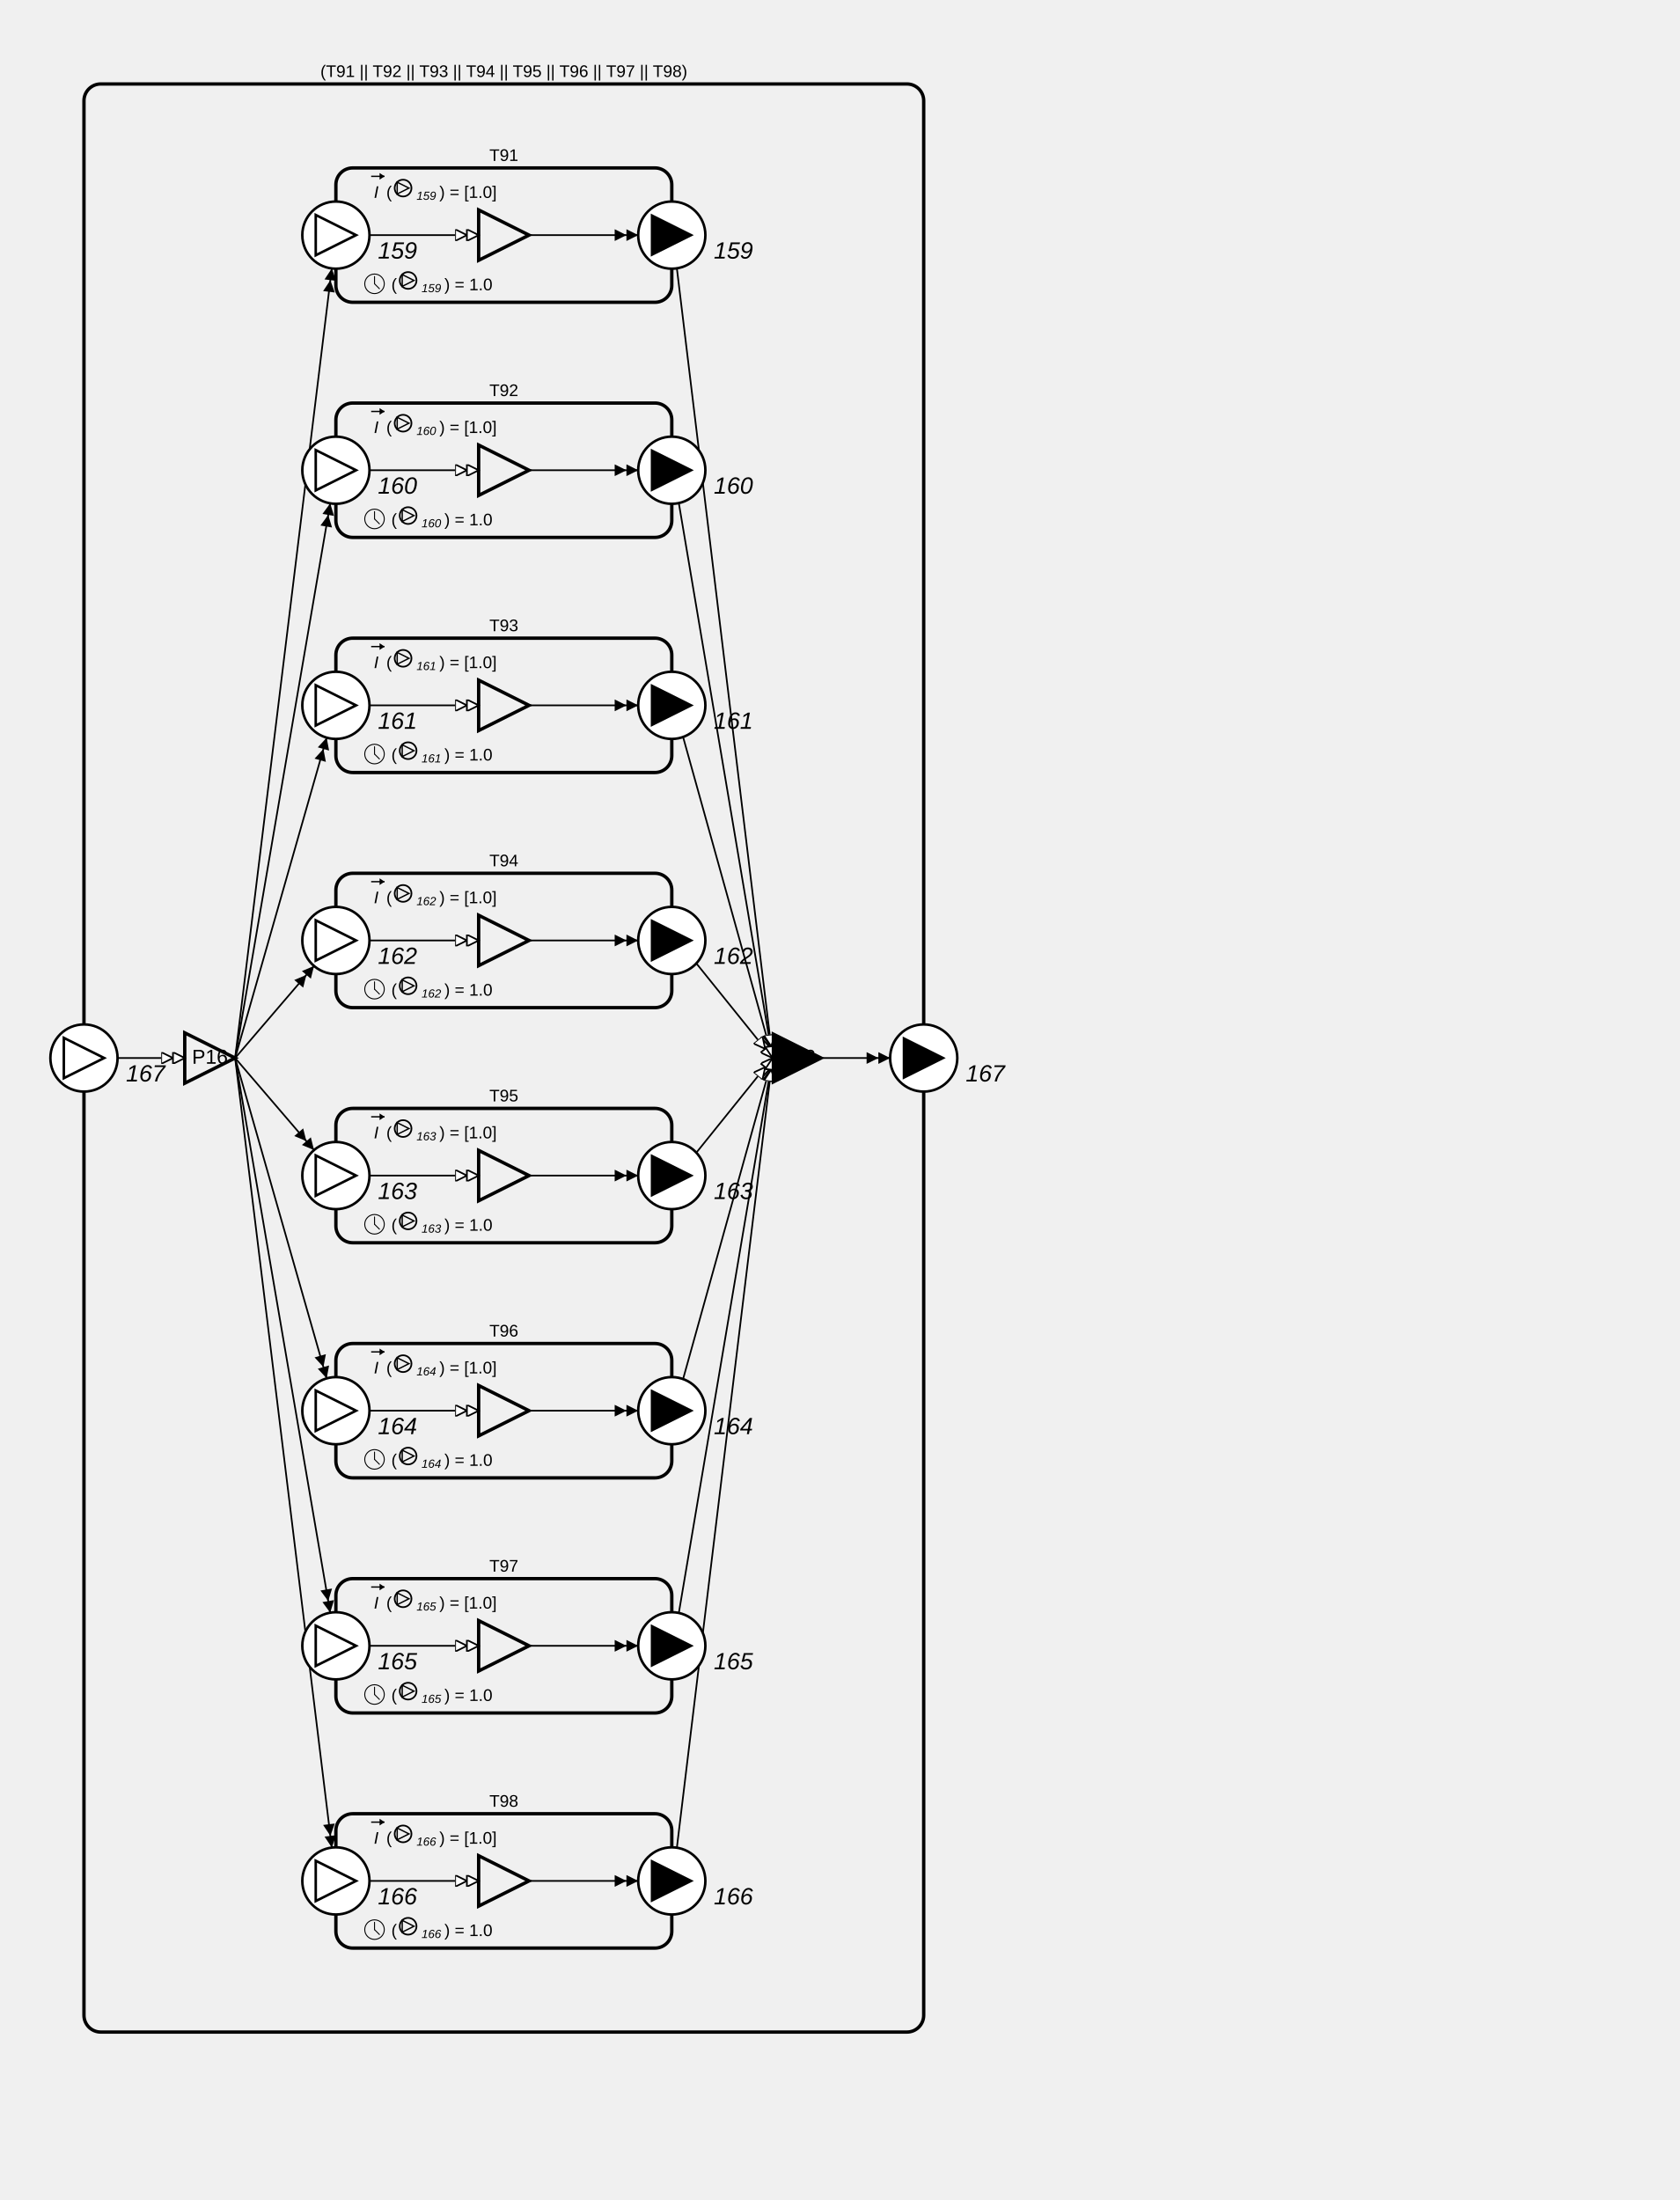
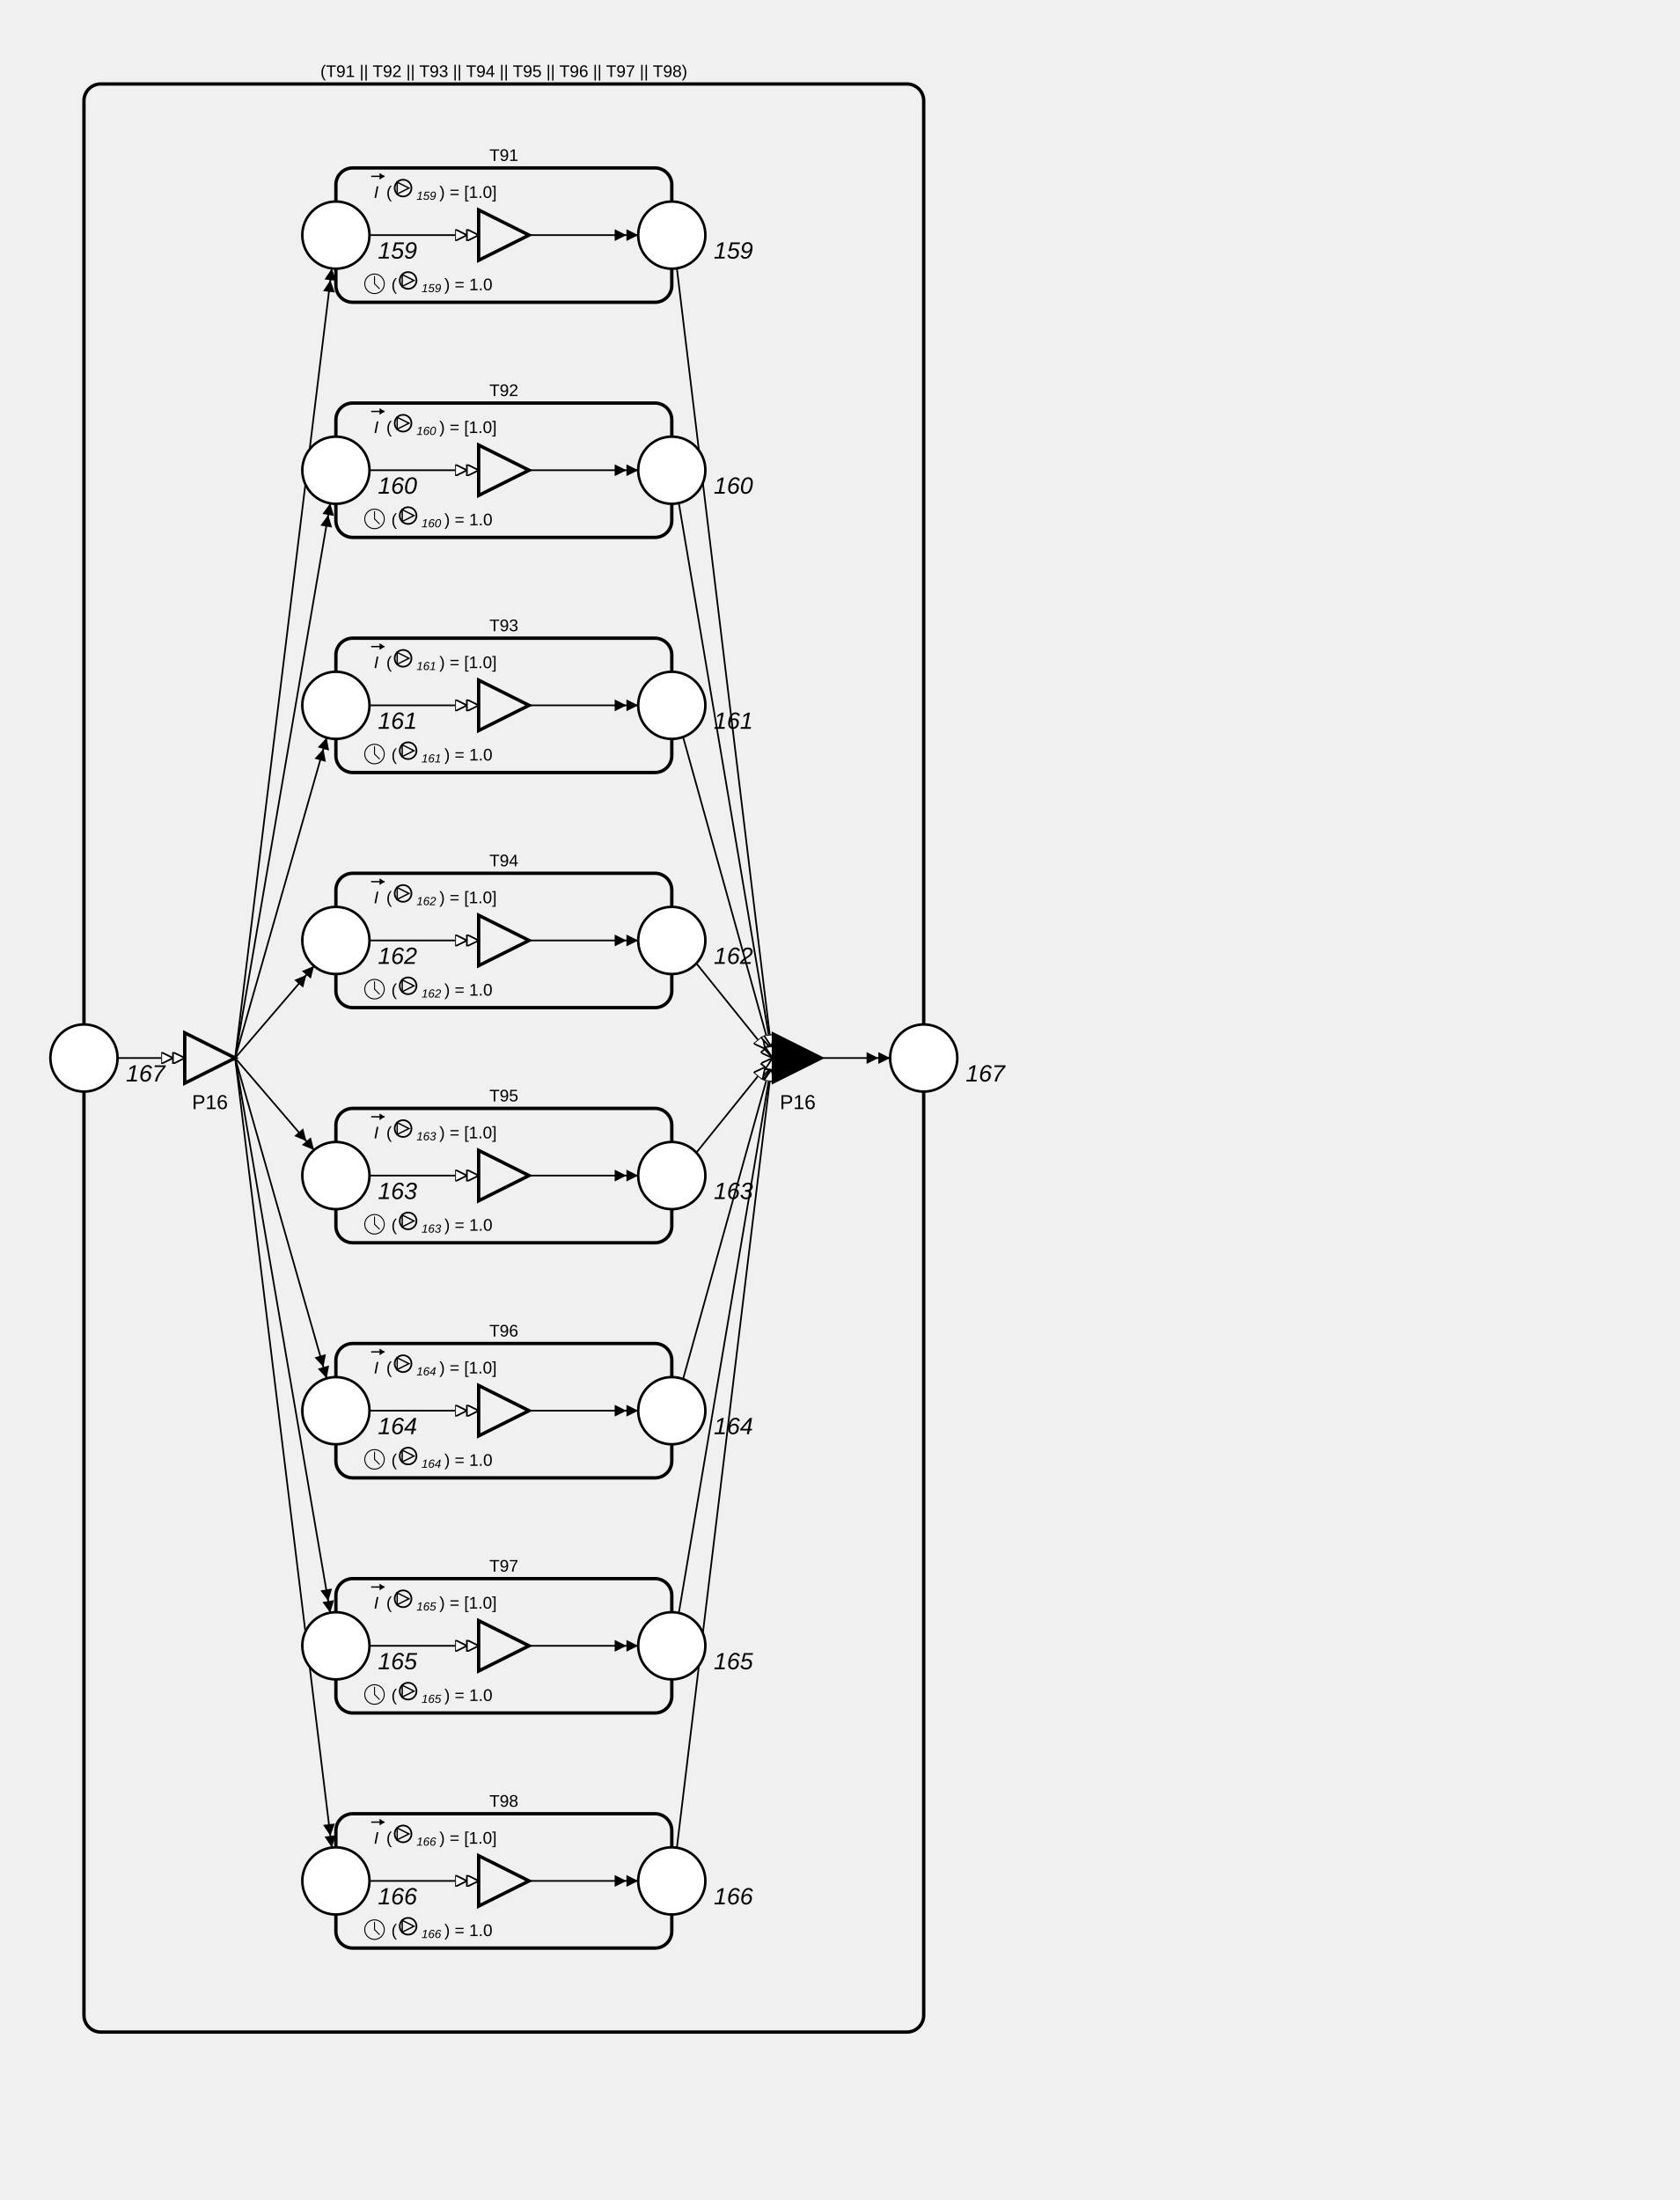
<svg xmlns="http://www.w3.org/2000/svg" width="1000" height="1310" viewBox="0 0 1000 1310">
  <style>
  .place { fill: white; stroke: black; stroke-width: 1.5; }
  .place.token { fill: rgba(0, 0, 0, 0.12); }
  .transition { fill: white; stroke: black; stroke-width: 1.5; }
  .region { fill: none; stroke: black; stroke-width: 2; rx: 10; }
  .arc { fill: none; stroke: black; stroke-width: 1; marker-end: url(#doubleArrowhead); }
  .arc-white { fill: none; stroke: black; stroke-width: 1; marker-end: url(#doubleArrowheadWhite); }
  .label { font-family: Arial; font-size: 12px; text-anchor: middle; dominant-baseline: middle; }
</style>
  <defs>
    <marker id="doubleArrowhead" markerWidth="15" markerHeight="7" refX="14" refY="3.5" orient="auto">
      <polygon points="0 0, 7 3.5, 0 7" fill="black" />
      <polygon points="7 0, 14 3.5, 7 7" fill="black" />
    </marker>
    <marker id="doubleArrowheadWhite" markerWidth="15" markerHeight="7" refX="14" refY="3.5" orient="auto">
      <polygon points="0 0, 7 3.5, 0 7" fill="white" stroke="black" stroke-width="1" />
      <polygon points="7 0, 14 3.5, 7 7" fill="white" stroke="black" stroke-width="1" />
    </marker>
  </defs>
  <rect x="50" y="50" width="500" height="1160" rx="10" style="fill: none; stroke: black; stroke-width: 2; " />
  <text x="300.0" y="43" class="label" style="font-size: 10px;">(T91 || T92 || T93 || T94 || T95 || T96 || T97 || T98)</text>
  <rect x="200" y="100" width="200" height="80" rx="10" style="fill: none; stroke: black; stroke-width: 2; " />
  <text x="300.0" y="93" class="label" style="font-size: 10px;">T91</text>
  <rect x="200" y="240" width="200" height="80" rx="10" style="fill: none; stroke: black; stroke-width: 2; " />
  <text x="300.0" y="233" class="label" style="font-size: 10px;">T92</text>
  <rect x="200" y="380" width="200" height="80" rx="10" style="fill: none; stroke: black; stroke-width: 2; " />
  <text x="300.0" y="373" class="label" style="font-size: 10px;">T93</text>
  <rect x="200" y="520" width="200" height="80" rx="10" style="fill: none; stroke: black; stroke-width: 2; " />
  <text x="300.0" y="513" class="label" style="font-size: 10px;">T94</text>
  <rect x="200" y="660" width="200" height="80" rx="10" style="fill: none; stroke: black; stroke-width: 2; " />
  <text x="300.0" y="653" class="label" style="font-size: 10px;">T95</text>
  <rect x="200" y="800" width="200" height="80" rx="10" style="fill: none; stroke: black; stroke-width: 2; " />
  <text x="300.0" y="793" class="label" style="font-size: 10px;">T96</text>
  <rect x="200" y="940" width="200" height="80" rx="10" style="fill: none; stroke: black; stroke-width: 2; " />
  <text x="300.0" y="933" class="label" style="font-size: 10px;">T97</text>
  <rect x="200" y="1080" width="200" height="80" rx="10" style="fill: none; stroke: black; stroke-width: 2; " />
  <text x="300.0" y="1073" class="label" style="font-size: 10px;">T98</text>
+   <path d="M404.191,299.556 L460.0,630.0" class="arc-white" />
+   <path d="M140.0,630.0 L186.984,575.185" class="arc" />
+   <path d="M406.727,821.165 L460.0,630.0" class="arc-white" />
+   <path d="M315.0,700.0 L380.0,700.0" class="arc" />
+   <path d="M140.0,630.0 L196.621,299.712" class="arc" />
+   <path d="M404.191,960.444 L460.0,630.0" class="arc-white" />
+   <path d="M140.0,630.0 L194.506,820.77" class="arc" />
  <path d="M490.0,630.0 L530.0,630.0" class="arc" />
+   <path d="M140.0,630.0 L194.506,439.23" class="arc" />
+   <path d="M315.0,420.0 L380.0,420.0" class="arc" />
+   <path d="M315.0,560.0 L380.0,560.0" class="arc" />
+   <path d="M414.621,573.646 L460.0,630.0" class="arc-white" />
+   <path d="M315.0,1120.0 L380.0,1120.0" class="arc" />
+   <path d="M315.0,140.0 L380.0,140.0" class="arc" />
+   <path d="M406.727,438.835 L460.0,630.0" class="arc-white" />
+   <path d="M220.0,280.0 L285.0,280.0" class="arc-white" />
+   <path d="M220.0,140.0 L285.0,140.0" class="arc-white" />
+   <path d="M220.0,420.0 L285.0,420.0" class="arc-white" />
  <path d="M220.0,560.0 L285.0,560.0" class="arc-white" />
-   <path d="M220.0,420.0 L285.0,420.0" class="arc-white" />
-   <path d="M140.0,630.0 L196.621,299.712" class="arc" />
-   <path d="M140.0,630.0 L194.506,439.23" class="arc" />
+   <path d="M414.621,686.354 L460.0,630.0" class="arc-white" />
+   <path d="M70.0,630.0 L110.0,630.0" class="arc-white" />
+   <path d="M315.0,280.0 L380.0,280.0" class="arc" />
+   <path d="M220.0,840.0 L285.0,840.0" class="arc-white" />
+   <path d="M403.026,1100.23 L460.0,630.0" class="arc-white" />
+   <path d="M315.0,840.0 L380.0,840.0" class="arc" />
+   <path d="M315.0,980.0 L380.0,980.0" class="arc" />
+   <path d="M140.0,630.0 L197.569,1100.148" class="arc" />
+   <path d="M140.0,630.0 L197.569,159.852" class="arc" />
+   <path d="M220.0,980.0 L285.0,980.0" class="arc-white" />
+   <path d="M220.0,1120.0 L285.0,1120.0" class="arc-white" />
  <path d="M140.0,630.0 L186.984,684.815" class="arc" />
-   <path d="M315.0,1120.0 L380.0,1120.0" class="arc" />
-   <path d="M140.0,630.0 L197.569,1100.148" class="arc" />
-   <path d="M140.0,630.0 L194.506,820.77" class="arc" />
-   <path d="M406.727,821.165 L460.0,630.0" class="arc-white" />
-   <path d="M406.727,438.835 L460.0,630.0" class="arc-white" />
-   <path d="M404.191,960.444 L460.0,630.0" class="arc-white" />
-   <path d="M140.0,630.0 L186.984,575.185" class="arc" />
-   <path d="M404.191,299.556 L460.0,630.0" class="arc-white" />
  <path d="M140.0,630.0 L196.621,960.288" class="arc" />
  <path d="M220.0,700.0 L285.0,700.0" class="arc-white" />
-   <path d="M315.0,840.0 L380.0,840.0" class="arc" />
-   <path d="M315.0,980.0 L380.0,980.0" class="arc" />
-   <path d="M315.0,420.0 L380.0,420.0" class="arc" />
-   <path d="M414.621,573.646 L460.0,630.0" class="arc-white" />
-   <path d="M220.0,1120.0 L285.0,1120.0" class="arc-white" />
-   <path d="M70.0,630.0 L110.0,630.0" class="arc-white" />
-   <path d="M315.0,560.0 L380.0,560.0" class="arc" />
-   <path d="M220.0,840.0 L285.0,840.0" class="arc-white" />
-   <path d="M414.621,686.354 L460.0,630.0" class="arc-white" />
  <path d="M403.026,159.77 L460.0,630.0" class="arc-white" />
-   <path d="M220.0,140.0 L285.0,140.0" class="arc-white" />
-   <path d="M315.0,280.0 L380.0,280.0" class="arc" />
-   <path d="M315.0,700.0 L380.0,700.0" class="arc" />
-   <path d="M220.0,280.0 L285.0,280.0" class="arc-white" />
-   <path d="M140.0,630.0 L197.569,159.852" class="arc" />
-   <path d="M403.026,1100.23 L460.0,630.0" class="arc-white" />
-   <path d="M315.0,140.0 L380.0,140.0" class="arc" />
-   <path d="M220.0,980.0 L285.0,980.0" class="arc-white" />
+   <circle cx="200" cy="140.0" r="20" class="place" />
+   <text x="225" y="150.0" class="label" style="font-style: italic; font-size: 14px; text-anchor: start;">159</text>
+   <circle cx="200" cy="980.0" r="20" class="place" />
+   <text x="225" y="990.0" class="label" style="font-style: italic; font-size: 14px; text-anchor: start;">165</text>
+   <circle cx="200" cy="280.0" r="20" class="place" />
+   <text x="225" y="290.0" class="label" style="font-style: italic; font-size: 14px; text-anchor: start;">160</text>
+   <circle cx="400" cy="280.0" r="20" class="place" />
+   <text x="425" y="290.0" class="label" style="font-style: italic; font-size: 14px; text-anchor: start;">160</text>
+   <circle cx="400" cy="560.0" r="20" class="place" />
+   <text x="425" y="570.0" class="label" style="font-style: italic; font-size: 14px; text-anchor: start;">162</text>
+   <circle cx="400" cy="980.0" r="20" class="place" />
+   <text x="425" y="990.0" class="label" style="font-style: italic; font-size: 14px; text-anchor: start;">165</text>
+   <circle cx="50" cy="630.0" r="20" class="place" />
+   <text x="75" y="640.0" class="label" style="font-style: italic; font-size: 14px; text-anchor: start;">167</text>
+   <circle cx="200" cy="560.0" r="20" class="place" />
+   <text x="225" y="570.0" class="label" style="font-style: italic; font-size: 14px; text-anchor: start;">162</text>
+   <circle cx="400" cy="700.0" r="20" class="place" />
+   <text x="425" y="710.0" class="label" style="font-style: italic; font-size: 14px; text-anchor: start;">163</text>
  <circle cx="200" cy="840.0" r="20" class="place" />
-   <polygon points="188,828.0 212,840.0 188,852.0" style="fill: none; stroke: black; stroke-width: 1.5" />
  <text x="225" y="850.0" class="label" style="font-style: italic; font-size: 14px; text-anchor: start;">164</text>
-   <circle cx="200" cy="980.0" r="20" class="place" />
-   <polygon points="188,968.0 212,980.0 188,992.0" style="fill: none; stroke: black; stroke-width: 1.5" />
-   <text x="225" y="990.0" class="label" style="font-style: italic; font-size: 14px; text-anchor: start;">165</text>
  <circle cx="550" cy="630.0" r="20" class="place" />
-   <polygon points="538,618.0 562,630.0 538,642.0" style="fill: black; stroke: black" />
  <text x="575" y="640.0" class="label" style="font-style: italic; font-size: 14px; text-anchor: start;">167</text>
-   <circle cx="200" cy="560.0" r="20" class="place" />
-   <polygon points="188,548.0 212,560.0 188,572.0" style="fill: none; stroke: black; stroke-width: 1.5" />
-   <text x="225" y="570.0" class="label" style="font-style: italic; font-size: 14px; text-anchor: start;">162</text>
+   <circle cx="200" cy="420.0" r="20" class="place" />
+   <text x="225" y="430.0" class="label" style="font-style: italic; font-size: 14px; text-anchor: start;">161</text>
  <circle cx="400" cy="840.0" r="20" class="place" />
-   <polygon points="388,828.0 412,840.0 388,852.0" style="fill: black; stroke: black" />
  <text x="425" y="850.0" class="label" style="font-style: italic; font-size: 14px; text-anchor: start;">164</text>
  <circle cx="400" cy="1120.0" r="20" class="place" />
-   <polygon points="388,1108.0 412,1120.0 388,1132.0" style="fill: black; stroke: black" />
  <text x="425" y="1130.0" class="label" style="font-style: italic; font-size: 14px; text-anchor: start;">166</text>
+   <circle cx="200" cy="700.0" r="20" class="place" />
+   <text x="225" y="710.0" class="label" style="font-style: italic; font-size: 14px; text-anchor: start;">163</text>
+   <circle cx="200" cy="1120.0" r="20" class="place" />
+   <text x="225" y="1130.0" class="label" style="font-style: italic; font-size: 14px; text-anchor: start;">166</text>
  <circle cx="400" cy="420.0" r="20" class="place" />
-   <polygon points="388,408.0 412,420.0 388,432.0" style="fill: black; stroke: black" />
  <text x="425" y="430.0" class="label" style="font-style: italic; font-size: 14px; text-anchor: start;">161</text>
-   <circle cx="200" cy="420.0" r="20" class="place" />
-   <polygon points="188,408.0 212,420.0 188,432.0" style="fill: none; stroke: black; stroke-width: 1.5" />
-   <text x="225" y="430.0" class="label" style="font-style: italic; font-size: 14px; text-anchor: start;">161</text>
-   <circle cx="200" cy="140.0" r="20" class="place" />
-   <polygon points="188,128.0 212,140.0 188,152.0" style="fill: none; stroke: black; stroke-width: 1.5" />
-   <text x="225" y="150.0" class="label" style="font-style: italic; font-size: 14px; text-anchor: start;">159</text>
-   <circle cx="200" cy="700.0" r="20" class="place" />
-   <polygon points="188,688.0 212,700.0 188,712.0" style="fill: none; stroke: black; stroke-width: 1.5" />
-   <text x="225" y="710.0" class="label" style="font-style: italic; font-size: 14px; text-anchor: start;">163</text>
-   <circle cx="400" cy="700.0" r="20" class="place" />
-   <polygon points="388,688.0 412,700.0 388,712.0" style="fill: black; stroke: black" />
-   <text x="425" y="710.0" class="label" style="font-style: italic; font-size: 14px; text-anchor: start;">163</text>
-   <circle cx="50" cy="630.0" r="20" class="place" />
-   <polygon points="38,618.0 62,630.0 38,642.0" style="fill: none; stroke: black; stroke-width: 1.5" />
-   <text x="75" y="640.0" class="label" style="font-style: italic; font-size: 14px; text-anchor: start;">167</text>
-   <circle cx="400" cy="980.0" r="20" class="place" />
-   <polygon points="388,968.0 412,980.0 388,992.0" style="fill: black; stroke: black" />
-   <text x="425" y="990.0" class="label" style="font-style: italic; font-size: 14px; text-anchor: start;">165</text>
-   <circle cx="200" cy="1120.0" r="20" class="place" />
-   <polygon points="188,1108.0 212,1120.0 188,1132.0" style="fill: none; stroke: black; stroke-width: 1.5" />
-   <text x="225" y="1130.0" class="label" style="font-style: italic; font-size: 14px; text-anchor: start;">166</text>
-   <circle cx="200" cy="280.0" r="20" class="place" />
-   <polygon points="188,268.0 212,280.0 188,292.0" style="fill: none; stroke: black; stroke-width: 1.5" />
-   <text x="225" y="290.0" class="label" style="font-style: italic; font-size: 14px; text-anchor: start;">160</text>
-   <circle cx="400" cy="560.0" r="20" class="place" />
-   <polygon points="388,548.0 412,560.0 388,572.0" style="fill: black; stroke: black" />
-   <text x="425" y="570.0" class="label" style="font-style: italic; font-size: 14px; text-anchor: start;">162</text>
  <circle cx="400" cy="140.0" r="20" class="place" />
-   <polygon points="388,128.0 412,140.0 388,152.0" style="fill: black; stroke: black" />
  <text x="425" y="150.0" class="label" style="font-style: italic; font-size: 14px; text-anchor: start;">159</text>
-   <circle cx="400" cy="280.0" r="20" class="place" />
-   <polygon points="388,268.0 412,280.0 388,292.0" style="fill: black; stroke: black" />
-   <text x="425" y="290.0" class="label" style="font-style: italic; font-size: 14px; text-anchor: start;">160</text>
+   <polygon points="285.0,265.0 315.0,280.0 285.0,295.0" style="fill: none; stroke: black; stroke-width: 2" />
+   <text x="224.0" y="255.0" class="label" style="font-size: 10px; font-style: italic">I</text>
+   <line x1="221.0" y1="245.0" x2="229.0" y2="245.0" style="stroke: black; stroke-width: 0.8" />
+   <polygon points="229.0,245.0 226.0,243.0 226.0,247.0" style="fill: black" />
+   <text x="230.0" y="255.0" class="label" style="font-size: 10px; text-anchor: start;">(</text>
+   <circle cx="240.0" cy="252.0" r="5" style="fill: none; stroke: black; stroke-width: 1" />
+   <polygon points="236.5,248.5 243.5,252.0 236.5,255.5" style="fill: none; stroke: black; stroke-width: 0.8" />
+   <text x="248.0" y="257.0" class="label" style="font-size: 7px; font-style: italic; text-anchor: start;">160</text>
+   <text x="261.6" y="255.0" class="label" style="font-size: 10px; text-anchor: start;">) = [1.0]</text>
+   <svg x="215.0" y="301.0" width="16" height="16" viewBox="-0.55 -0.55 1.1 1.1" fill="none" stroke="currentColor" stroke-width="0.04" stroke-linecap="round" stroke-linejoin="round" style="color:black">
+     <circle cx="0" cy="0" r="0.4" />
+     <line x1="0" y1="0" x2="0" y2="-0.3" />
+     <line x1="0" y1="0" x2="0.2" y2="0.2" />
+   </svg>
+   <text x="233.0" y="310.0" class="label" style="font-size: 10px; text-anchor: start;">(</text>
+   <circle cx="243.0" cy="307.0" r="5" style="fill: none; stroke: black; stroke-width: 1" />
+   <polygon points="239.5,303.5 246.5,307.0 239.5,310.5" style="fill: none; stroke: black; stroke-width: 0.8" />
+   <text x="251.0" y="312.0" class="label" style="font-size: 7px; font-style: italic; text-anchor: start;">160</text>
+   <text x="264.6" y="310.0" class="label" style="font-size: 10px; text-anchor: start;">) = 1.0</text>
+   <polygon points="285.0,125.0 315.0,140.0 285.0,155.0" style="fill: none; stroke: black; stroke-width: 2" />
+   <text x="224.0" y="115.0" class="label" style="font-size: 10px; font-style: italic">I</text>
+   <line x1="221.0" y1="105.0" x2="229.0" y2="105.0" style="stroke: black; stroke-width: 0.8" />
+   <polygon points="229.0,105.0 226.0,103.0 226.0,107.0" style="fill: black" />
+   <text x="230.0" y="115.0" class="label" style="font-size: 10px; text-anchor: start;">(</text>
+   <circle cx="240.0" cy="112.0" r="5" style="fill: none; stroke: black; stroke-width: 1" />
+   <polygon points="236.5,108.5 243.5,112.0 236.5,115.5" style="fill: none; stroke: black; stroke-width: 0.8" />
+   <text x="248.0" y="117.0" class="label" style="font-size: 7px; font-style: italic; text-anchor: start;">159</text>
+   <text x="261.6" y="115.0" class="label" style="font-size: 10px; text-anchor: start;">) = [1.0]</text>
+   <svg x="215.0" y="161.0" width="16" height="16" viewBox="-0.55 -0.55 1.1 1.1" fill="none" stroke="currentColor" stroke-width="0.04" stroke-linecap="round" stroke-linejoin="round" style="color:black">
+     <circle cx="0" cy="0" r="0.4" />
+     <line x1="0" y1="0" x2="0" y2="-0.3" />
+     <line x1="0" y1="0" x2="0.2" y2="0.2" />
+   </svg>
+   <text x="233.0" y="170.0" class="label" style="font-size: 10px; text-anchor: start;">(</text>
+   <circle cx="243.0" cy="167.0" r="5" style="fill: none; stroke: black; stroke-width: 1" />
+   <polygon points="239.5,163.5 246.5,167.0 239.5,170.5" style="fill: none; stroke: black; stroke-width: 0.8" />
+   <text x="251.0" y="172.0" class="label" style="font-size: 7px; font-style: italic; text-anchor: start;">159</text>
+   <text x="264.6" y="170.0" class="label" style="font-size: 10px; text-anchor: start;">) = 1.0</text>
+   <polygon points="285.0,965.0 315.0,980.0 285.0,995.0" style="fill: none; stroke: black; stroke-width: 2" />
+   <text x="224.0" y="955.0" class="label" style="font-size: 10px; font-style: italic">I</text>
+   <line x1="221.0" y1="945.0" x2="229.0" y2="945.0" style="stroke: black; stroke-width: 0.8" />
+   <polygon points="229.0,945.0 226.0,943.0 226.0,947.0" style="fill: black" />
+   <text x="230.0" y="955.0" class="label" style="font-size: 10px; text-anchor: start;">(</text>
+   <circle cx="240.0" cy="952.0" r="5" style="fill: none; stroke: black; stroke-width: 1" />
+   <polygon points="236.5,948.5 243.5,952.0 236.5,955.5" style="fill: none; stroke: black; stroke-width: 0.8" />
+   <text x="248.0" y="957.0" class="label" style="font-size: 7px; font-style: italic; text-anchor: start;">165</text>
+   <text x="261.6" y="955.0" class="label" style="font-size: 10px; text-anchor: start;">) = [1.0]</text>
+   <svg x="215.0" y="1001.0" width="16" height="16" viewBox="-0.55 -0.55 1.1 1.1" fill="none" stroke="currentColor" stroke-width="0.04" stroke-linecap="round" stroke-linejoin="round" style="color:black">
+     <circle cx="0" cy="0" r="0.4" />
+     <line x1="0" y1="0" x2="0" y2="-0.3" />
+     <line x1="0" y1="0" x2="0.2" y2="0.2" />
+   </svg>
+   <text x="233.0" y="1010.0" class="label" style="font-size: 10px; text-anchor: start;">(</text>
+   <circle cx="243.0" cy="1007.0" r="5" style="fill: none; stroke: black; stroke-width: 1" />
+   <polygon points="239.5,1003.5 246.5,1007.0 239.5,1010.5" style="fill: none; stroke: black; stroke-width: 0.8" />
+   <text x="251.0" y="1012.0" class="label" style="font-size: 7px; font-style: italic; text-anchor: start;">165</text>
+   <text x="264.6" y="1010.0" class="label" style="font-size: 10px; text-anchor: start;">) = 1.0</text>
+   <polygon points="285.0,405.0 315.0,420.0 285.0,435.0" style="fill: none; stroke: black; stroke-width: 2" />
+   <text x="224.0" y="395.0" class="label" style="font-size: 10px; font-style: italic">I</text>
+   <line x1="221.0" y1="385.0" x2="229.0" y2="385.0" style="stroke: black; stroke-width: 0.8" />
+   <polygon points="229.0,385.0 226.0,383.0 226.0,387.0" style="fill: black" />
+   <text x="230.0" y="395.0" class="label" style="font-size: 10px; text-anchor: start;">(</text>
+   <circle cx="240.0" cy="392.0" r="5" style="fill: none; stroke: black; stroke-width: 1" />
+   <polygon points="236.5,388.5 243.5,392.0 236.5,395.5" style="fill: none; stroke: black; stroke-width: 0.8" />
+   <text x="248.0" y="397.0" class="label" style="font-size: 7px; font-style: italic; text-anchor: start;">161</text>
+   <text x="261.6" y="395.0" class="label" style="font-size: 10px; text-anchor: start;">) = [1.0]</text>
+   <svg x="215.0" y="441.0" width="16" height="16" viewBox="-0.55 -0.55 1.1 1.1" fill="none" stroke="currentColor" stroke-width="0.04" stroke-linecap="round" stroke-linejoin="round" style="color:black">
+     <circle cx="0" cy="0" r="0.4" />
+     <line x1="0" y1="0" x2="0" y2="-0.3" />
+     <line x1="0" y1="0" x2="0.2" y2="0.2" />
+   </svg>
+   <text x="233.0" y="450.0" class="label" style="font-size: 10px; text-anchor: start;">(</text>
+   <circle cx="243.0" cy="447.0" r="5" style="fill: none; stroke: black; stroke-width: 1" />
+   <polygon points="239.5,443.5 246.5,447.0 239.5,450.5" style="fill: none; stroke: black; stroke-width: 0.8" />
+   <text x="251.0" y="452.0" class="label" style="font-size: 7px; font-style: italic; text-anchor: start;">161</text>
+   <text x="264.6" y="450.0" class="label" style="font-size: 10px; text-anchor: start;">) = 1.0</text>
+   <polygon points="460.0,615.0 490.0,630.0 460.0,645.0" style="fill: black; stroke: black" />
+   <text x="475.0" y="657.0" class="label">P16</text>
+   <polygon points="285.0,825.0 315.0,840.0 285.0,855.0" style="fill: none; stroke: black; stroke-width: 2" />
+   <text x="224.0" y="815.0" class="label" style="font-size: 10px; font-style: italic">I</text>
+   <line x1="221.0" y1="805.0" x2="229.0" y2="805.0" style="stroke: black; stroke-width: 0.8" />
+   <polygon points="229.0,805.0 226.0,803.0 226.0,807.0" style="fill: black" />
+   <text x="230.0" y="815.0" class="label" style="font-size: 10px; text-anchor: start;">(</text>
+   <circle cx="240.0" cy="812.0" r="5" style="fill: none; stroke: black; stroke-width: 1" />
+   <polygon points="236.5,808.5 243.5,812.0 236.5,815.5" style="fill: none; stroke: black; stroke-width: 0.8" />
+   <text x="248.0" y="817.0" class="label" style="font-size: 7px; font-style: italic; text-anchor: start;">164</text>
+   <text x="261.6" y="815.0" class="label" style="font-size: 10px; text-anchor: start;">) = [1.0]</text>
+   <svg x="215.0" y="861.0" width="16" height="16" viewBox="-0.55 -0.55 1.1 1.1" fill="none" stroke="currentColor" stroke-width="0.04" stroke-linecap="round" stroke-linejoin="round" style="color:black">
+     <circle cx="0" cy="0" r="0.4" />
+     <line x1="0" y1="0" x2="0" y2="-0.3" />
+     <line x1="0" y1="0" x2="0.2" y2="0.2" />
+   </svg>
+   <text x="233.0" y="870.0" class="label" style="font-size: 10px; text-anchor: start;">(</text>
+   <circle cx="243.0" cy="867.0" r="5" style="fill: none; stroke: black; stroke-width: 1" />
+   <polygon points="239.5,863.5 246.5,867.0 239.5,870.5" style="fill: none; stroke: black; stroke-width: 0.8" />
+   <text x="251.0" y="872.0" class="label" style="font-size: 7px; font-style: italic; text-anchor: start;">164</text>
+   <text x="264.6" y="870.0" class="label" style="font-size: 10px; text-anchor: start;">) = 1.0</text>
+   <polygon points="110.0,615.0 140.0,630.0 110.0,645.0" style="fill: none; stroke: black; stroke-width: 2" />
+   <text x="125.0" y="657.0" class="label">P16</text>
  <polygon points="285.0,545.0 315.0,560.0 285.0,575.0" style="fill: none; stroke: black; stroke-width: 2" />
  <text x="224.0" y="535.0" class="label" style="font-size: 10px; font-style: italic">I</text>
  <line x1="221.0" y1="525.0" x2="229.0" y2="525.0" style="stroke: black; stroke-width: 0.8" />
  <polygon points="229.0,525.0 226.0,523.0 226.0,527.0" style="fill: black" />
  <text x="230.0" y="535.0" class="label" style="font-size: 10px; text-anchor: start;">(</text>
  <circle cx="240.0" cy="532.0" r="5" style="fill: none; stroke: black; stroke-width: 1" />
  <polygon points="236.5,528.5 243.5,532.0 236.5,535.5" style="fill: none; stroke: black; stroke-width: 0.8" />
  <text x="248.0" y="537.0" class="label" style="font-size: 7px; font-style: italic; text-anchor: start;">162</text>
  <text x="261.6" y="535.0" class="label" style="font-size: 10px; text-anchor: start;">) = [1.0]</text>
  <svg x="215.0" y="581.0" width="16" height="16" viewBox="-0.55 -0.55 1.1 1.1" fill="none" stroke="currentColor" stroke-width="0.04" stroke-linecap="round" stroke-linejoin="round" style="color:black">
    <circle cx="0" cy="0" r="0.4" />
    <line x1="0" y1="0" x2="0" y2="-0.3" />
    <line x1="0" y1="0" x2="0.2" y2="0.2" />
  </svg>
  <text x="233.0" y="590.0" class="label" style="font-size: 10px; text-anchor: start;">(</text>
  <circle cx="243.0" cy="587.0" r="5" style="fill: none; stroke: black; stroke-width: 1" />
  <polygon points="239.5,583.5 246.5,587.0 239.5,590.5" style="fill: none; stroke: black; stroke-width: 0.8" />
  <text x="251.0" y="592.0" class="label" style="font-size: 7px; font-style: italic; text-anchor: start;">162</text>
  <text x="264.6" y="590.0" class="label" style="font-size: 10px; text-anchor: start;">) = 1.0</text>
-   <polygon points="285.0,405.0 315.0,420.0 285.0,435.0" style="fill: none; stroke: black; stroke-width: 2" />
-   <text x="224.0" y="395.0" class="label" style="font-size: 10px; font-style: italic">I</text>
-   <line x1="221.0" y1="385.0" x2="229.0" y2="385.0" style="stroke: black; stroke-width: 0.8" />
-   <polygon points="229.0,385.0 226.0,383.0 226.0,387.0" style="fill: black" />
-   <text x="230.0" y="395.0" class="label" style="font-size: 10px; text-anchor: start;">(</text>
-   <circle cx="240.0" cy="392.0" r="5" style="fill: none; stroke: black; stroke-width: 1" />
-   <polygon points="236.5,388.5 243.5,392.0 236.5,395.5" style="fill: none; stroke: black; stroke-width: 0.8" />
-   <text x="248.0" y="397.0" class="label" style="font-size: 7px; font-style: italic; text-anchor: start;">161</text>
-   <text x="261.6" y="395.0" class="label" style="font-size: 10px; text-anchor: start;">) = [1.0]</text>
-   <svg x="215.0" y="441.0" width="16" height="16" viewBox="-0.55 -0.55 1.1 1.1" fill="none" stroke="currentColor" stroke-width="0.04" stroke-linecap="round" stroke-linejoin="round" style="color:black">
-     <circle cx="0" cy="0" r="0.4" />
-     <line x1="0" y1="0" x2="0" y2="-0.3" />
-     <line x1="0" y1="0" x2="0.2" y2="0.2" />
-   </svg>
-   <text x="233.0" y="450.0" class="label" style="font-size: 10px; text-anchor: start;">(</text>
-   <circle cx="243.0" cy="447.0" r="5" style="fill: none; stroke: black; stroke-width: 1" />
-   <polygon points="239.5,443.5 246.5,447.0 239.5,450.5" style="fill: none; stroke: black; stroke-width: 0.8" />
-   <text x="251.0" y="452.0" class="label" style="font-size: 7px; font-style: italic; text-anchor: start;">161</text>
-   <text x="264.6" y="450.0" class="label" style="font-size: 10px; text-anchor: start;">) = 1.0</text>
-   <polygon points="460.0,615.0 490.0,630.0 460.0,645.0" style="fill: black; stroke: black" />
-   <text x="475.0" y="630.0" class="label">P16</text>
-   <polygon points="285.0,265.0 315.0,280.0 285.0,295.0" style="fill: none; stroke: black; stroke-width: 2" />
-   <text x="224.0" y="255.0" class="label" style="font-size: 10px; font-style: italic">I</text>
-   <line x1="221.0" y1="245.0" x2="229.0" y2="245.0" style="stroke: black; stroke-width: 0.8" />
-   <polygon points="229.0,245.0 226.0,243.0 226.0,247.0" style="fill: black" />
-   <text x="230.0" y="255.0" class="label" style="font-size: 10px; text-anchor: start;">(</text>
-   <circle cx="240.0" cy="252.0" r="5" style="fill: none; stroke: black; stroke-width: 1" />
-   <polygon points="236.5,248.5 243.5,252.0 236.5,255.5" style="fill: none; stroke: black; stroke-width: 0.8" />
-   <text x="248.0" y="257.0" class="label" style="font-size: 7px; font-style: italic; text-anchor: start;">160</text>
-   <text x="261.6" y="255.0" class="label" style="font-size: 10px; text-anchor: start;">) = [1.0]</text>
-   <svg x="215.0" y="301.0" width="16" height="16" viewBox="-0.55 -0.55 1.1 1.1" fill="none" stroke="currentColor" stroke-width="0.04" stroke-linecap="round" stroke-linejoin="round" style="color:black">
-     <circle cx="0" cy="0" r="0.4" />
-     <line x1="0" y1="0" x2="0" y2="-0.3" />
-     <line x1="0" y1="0" x2="0.2" y2="0.2" />
-   </svg>
-   <text x="233.0" y="310.0" class="label" style="font-size: 10px; text-anchor: start;">(</text>
-   <circle cx="243.0" cy="307.0" r="5" style="fill: none; stroke: black; stroke-width: 1" />
-   <polygon points="239.5,303.5 246.5,307.0 239.5,310.5" style="fill: none; stroke: black; stroke-width: 0.8" />
-   <text x="251.0" y="312.0" class="label" style="font-size: 7px; font-style: italic; text-anchor: start;">160</text>
-   <text x="264.6" y="310.0" class="label" style="font-size: 10px; text-anchor: start;">) = 1.0</text>
-   <polygon points="285.0,825.0 315.0,840.0 285.0,855.0" style="fill: none; stroke: black; stroke-width: 2" />
-   <text x="224.0" y="815.0" class="label" style="font-size: 10px; font-style: italic">I</text>
-   <line x1="221.0" y1="805.0" x2="229.0" y2="805.0" style="stroke: black; stroke-width: 0.8" />
-   <polygon points="229.0,805.0 226.0,803.0 226.0,807.0" style="fill: black" />
-   <text x="230.0" y="815.0" class="label" style="font-size: 10px; text-anchor: start;">(</text>
-   <circle cx="240.0" cy="812.0" r="5" style="fill: none; stroke: black; stroke-width: 1" />
-   <polygon points="236.5,808.5 243.5,812.0 236.5,815.5" style="fill: none; stroke: black; stroke-width: 0.8" />
-   <text x="248.0" y="817.0" class="label" style="font-size: 7px; font-style: italic; text-anchor: start;">164</text>
-   <text x="261.6" y="815.0" class="label" style="font-size: 10px; text-anchor: start;">) = [1.0]</text>
-   <svg x="215.0" y="861.0" width="16" height="16" viewBox="-0.55 -0.55 1.1 1.1" fill="none" stroke="currentColor" stroke-width="0.04" stroke-linecap="round" stroke-linejoin="round" style="color:black">
-     <circle cx="0" cy="0" r="0.4" />
-     <line x1="0" y1="0" x2="0" y2="-0.3" />
-     <line x1="0" y1="0" x2="0.2" y2="0.2" />
-   </svg>
-   <text x="233.0" y="870.0" class="label" style="font-size: 10px; text-anchor: start;">(</text>
-   <circle cx="243.0" cy="867.0" r="5" style="fill: none; stroke: black; stroke-width: 1" />
-   <polygon points="239.5,863.5 246.5,867.0 239.5,870.5" style="fill: none; stroke: black; stroke-width: 0.8" />
-   <text x="251.0" y="872.0" class="label" style="font-size: 7px; font-style: italic; text-anchor: start;">164</text>
-   <text x="264.6" y="870.0" class="label" style="font-size: 10px; text-anchor: start;">) = 1.0</text>
+   <polygon points="285.0,1105.0 315.0,1120.0 285.0,1135.0" style="fill: none; stroke: black; stroke-width: 2" />
+   <text x="224.0" y="1095.0" class="label" style="font-size: 10px; font-style: italic">I</text>
+   <line x1="221.0" y1="1085.0" x2="229.0" y2="1085.0" style="stroke: black; stroke-width: 0.8" />
+   <polygon points="229.0,1085.0 226.0,1083.0 226.0,1087.0" style="fill: black" />
+   <text x="230.0" y="1095.0" class="label" style="font-size: 10px; text-anchor: start;">(</text>
+   <circle cx="240.0" cy="1092.0" r="5" style="fill: none; stroke: black; stroke-width: 1" />
+   <polygon points="236.5,1088.5 243.5,1092.0 236.5,1095.5" style="fill: none; stroke: black; stroke-width: 0.8" />
+   <text x="248.0" y="1097.0" class="label" style="font-size: 7px; font-style: italic; text-anchor: start;">166</text>
+   <text x="261.6" y="1095.0" class="label" style="font-size: 10px; text-anchor: start;">) = [1.0]</text>
+   <svg x="215.0" y="1141.0" width="16" height="16" viewBox="-0.55 -0.55 1.1 1.1" fill="none" stroke="currentColor" stroke-width="0.04" stroke-linecap="round" stroke-linejoin="round" style="color:black">
+     <circle cx="0" cy="0" r="0.4" />
+     <line x1="0" y1="0" x2="0" y2="-0.3" />
+     <line x1="0" y1="0" x2="0.2" y2="0.2" />
+   </svg>
+   <text x="233.0" y="1150.0" class="label" style="font-size: 10px; text-anchor: start;">(</text>
+   <circle cx="243.0" cy="1147.0" r="5" style="fill: none; stroke: black; stroke-width: 1" />
+   <polygon points="239.5,1143.5 246.5,1147.0 239.5,1150.5" style="fill: none; stroke: black; stroke-width: 0.8" />
+   <text x="251.0" y="1152.0" class="label" style="font-size: 7px; font-style: italic; text-anchor: start;">166</text>
+   <text x="264.6" y="1150.0" class="label" style="font-size: 10px; text-anchor: start;">) = 1.0</text>
  <polygon points="285.0,685.0 315.0,700.0 285.0,715.0" style="fill: none; stroke: black; stroke-width: 2" />
  <text x="224.0" y="675.0" class="label" style="font-size: 10px; font-style: italic">I</text>
  <line x1="221.0" y1="665.0" x2="229.0" y2="665.0" style="stroke: black; stroke-width: 0.8" />
  <polygon points="229.0,665.0 226.0,663.0 226.0,667.0" style="fill: black" />
  <text x="230.0" y="675.0" class="label" style="font-size: 10px; text-anchor: start;">(</text>
  <circle cx="240.0" cy="672.0" r="5" style="fill: none; stroke: black; stroke-width: 1" />
  <polygon points="236.5,668.5 243.5,672.0 236.5,675.5" style="fill: none; stroke: black; stroke-width: 0.8" />
  <text x="248.0" y="677.0" class="label" style="font-size: 7px; font-style: italic; text-anchor: start;">163</text>
  <text x="261.6" y="675.0" class="label" style="font-size: 10px; text-anchor: start;">) = [1.0]</text>
  <svg x="215.0" y="721.0" width="16" height="16" viewBox="-0.55 -0.55 1.1 1.1" fill="none" stroke="currentColor" stroke-width="0.04" stroke-linecap="round" stroke-linejoin="round" style="color:black">
    <circle cx="0" cy="0" r="0.4" />
    <line x1="0" y1="0" x2="0" y2="-0.3" />
    <line x1="0" y1="0" x2="0.2" y2="0.2" />
  </svg>
  <text x="233.0" y="730.0" class="label" style="font-size: 10px; text-anchor: start;">(</text>
  <circle cx="243.0" cy="727.0" r="5" style="fill: none; stroke: black; stroke-width: 1" />
  <polygon points="239.5,723.5 246.5,727.0 239.5,730.5" style="fill: none; stroke: black; stroke-width: 0.8" />
  <text x="251.0" y="732.0" class="label" style="font-size: 7px; font-style: italic; text-anchor: start;">163</text>
  <text x="264.6" y="730.0" class="label" style="font-size: 10px; text-anchor: start;">) = 1.0</text>
-   <polygon points="285.0,125.0 315.0,140.0 285.0,155.0" style="fill: none; stroke: black; stroke-width: 2" />
-   <text x="224.0" y="115.0" class="label" style="font-size: 10px; font-style: italic">I</text>
-   <line x1="221.0" y1="105.0" x2="229.0" y2="105.0" style="stroke: black; stroke-width: 0.8" />
-   <polygon points="229.0,105.0 226.0,103.0 226.0,107.0" style="fill: black" />
-   <text x="230.0" y="115.0" class="label" style="font-size: 10px; text-anchor: start;">(</text>
-   <circle cx="240.0" cy="112.0" r="5" style="fill: none; stroke: black; stroke-width: 1" />
-   <polygon points="236.5,108.5 243.5,112.0 236.5,115.5" style="fill: none; stroke: black; stroke-width: 0.8" />
-   <text x="248.0" y="117.0" class="label" style="font-size: 7px; font-style: italic; text-anchor: start;">159</text>
-   <text x="261.6" y="115.0" class="label" style="font-size: 10px; text-anchor: start;">) = [1.0]</text>
-   <svg x="215.0" y="161.0" width="16" height="16" viewBox="-0.55 -0.55 1.1 1.1" fill="none" stroke="currentColor" stroke-width="0.04" stroke-linecap="round" stroke-linejoin="round" style="color:black">
-     <circle cx="0" cy="0" r="0.4" />
-     <line x1="0" y1="0" x2="0" y2="-0.3" />
-     <line x1="0" y1="0" x2="0.2" y2="0.2" />
-   </svg>
-   <text x="233.0" y="170.0" class="label" style="font-size: 10px; text-anchor: start;">(</text>
-   <circle cx="243.0" cy="167.0" r="5" style="fill: none; stroke: black; stroke-width: 1" />
-   <polygon points="239.5,163.5 246.5,167.0 239.5,170.5" style="fill: none; stroke: black; stroke-width: 0.8" />
-   <text x="251.0" y="172.0" class="label" style="font-size: 7px; font-style: italic; text-anchor: start;">159</text>
-   <text x="264.6" y="170.0" class="label" style="font-size: 10px; text-anchor: start;">) = 1.0</text>
-   <polygon points="110.0,615.0 140.0,630.0 110.0,645.0" style="fill: none; stroke: black; stroke-width: 2" />
-   <text x="125.0" y="630.0" class="label">P16</text>
-   <polygon points="285.0,1105.0 315.0,1120.0 285.0,1135.0" style="fill: none; stroke: black; stroke-width: 2" />
-   <text x="224.0" y="1095.0" class="label" style="font-size: 10px; font-style: italic">I</text>
-   <line x1="221.0" y1="1085.0" x2="229.0" y2="1085.0" style="stroke: black; stroke-width: 0.8" />
-   <polygon points="229.0,1085.0 226.0,1083.0 226.0,1087.0" style="fill: black" />
-   <text x="230.0" y="1095.0" class="label" style="font-size: 10px; text-anchor: start;">(</text>
-   <circle cx="240.0" cy="1092.0" r="5" style="fill: none; stroke: black; stroke-width: 1" />
-   <polygon points="236.5,1088.5 243.5,1092.0 236.5,1095.5" style="fill: none; stroke: black; stroke-width: 0.8" />
-   <text x="248.0" y="1097.0" class="label" style="font-size: 7px; font-style: italic; text-anchor: start;">166</text>
-   <text x="261.6" y="1095.0" class="label" style="font-size: 10px; text-anchor: start;">) = [1.0]</text>
-   <svg x="215.0" y="1141.0" width="16" height="16" viewBox="-0.55 -0.55 1.1 1.1" fill="none" stroke="currentColor" stroke-width="0.04" stroke-linecap="round" stroke-linejoin="round" style="color:black">
-     <circle cx="0" cy="0" r="0.4" />
-     <line x1="0" y1="0" x2="0" y2="-0.3" />
-     <line x1="0" y1="0" x2="0.2" y2="0.2" />
-   </svg>
-   <text x="233.0" y="1150.0" class="label" style="font-size: 10px; text-anchor: start;">(</text>
-   <circle cx="243.0" cy="1147.0" r="5" style="fill: none; stroke: black; stroke-width: 1" />
-   <polygon points="239.5,1143.5 246.5,1147.0 239.5,1150.5" style="fill: none; stroke: black; stroke-width: 0.8" />
-   <text x="251.0" y="1152.0" class="label" style="font-size: 7px; font-style: italic; text-anchor: start;">166</text>
-   <text x="264.6" y="1150.0" class="label" style="font-size: 10px; text-anchor: start;">) = 1.0</text>
-   <polygon points="285.0,965.0 315.0,980.0 285.0,995.0" style="fill: none; stroke: black; stroke-width: 2" />
-   <text x="224.0" y="955.0" class="label" style="font-size: 10px; font-style: italic">I</text>
-   <line x1="221.0" y1="945.0" x2="229.0" y2="945.0" style="stroke: black; stroke-width: 0.8" />
-   <polygon points="229.0,945.0 226.0,943.0 226.0,947.0" style="fill: black" />
-   <text x="230.0" y="955.0" class="label" style="font-size: 10px; text-anchor: start;">(</text>
-   <circle cx="240.0" cy="952.0" r="5" style="fill: none; stroke: black; stroke-width: 1" />
-   <polygon points="236.5,948.5 243.5,952.0 236.5,955.5" style="fill: none; stroke: black; stroke-width: 0.8" />
-   <text x="248.0" y="957.0" class="label" style="font-size: 7px; font-style: italic; text-anchor: start;">165</text>
-   <text x="261.6" y="955.0" class="label" style="font-size: 10px; text-anchor: start;">) = [1.0]</text>
-   <svg x="215.0" y="1001.0" width="16" height="16" viewBox="-0.55 -0.55 1.1 1.1" fill="none" stroke="currentColor" stroke-width="0.04" stroke-linecap="round" stroke-linejoin="round" style="color:black">
-     <circle cx="0" cy="0" r="0.4" />
-     <line x1="0" y1="0" x2="0" y2="-0.3" />
-     <line x1="0" y1="0" x2="0.2" y2="0.2" />
-   </svg>
-   <text x="233.0" y="1010.0" class="label" style="font-size: 10px; text-anchor: start;">(</text>
-   <circle cx="243.0" cy="1007.0" r="5" style="fill: none; stroke: black; stroke-width: 1" />
-   <polygon points="239.5,1003.5 246.5,1007.0 239.5,1010.5" style="fill: none; stroke: black; stroke-width: 0.8" />
-   <text x="251.0" y="1012.0" class="label" style="font-size: 7px; font-style: italic; text-anchor: start;">165</text>
-   <text x="264.6" y="1010.0" class="label" style="font-size: 10px; text-anchor: start;">) = 1.0</text>
</svg>
